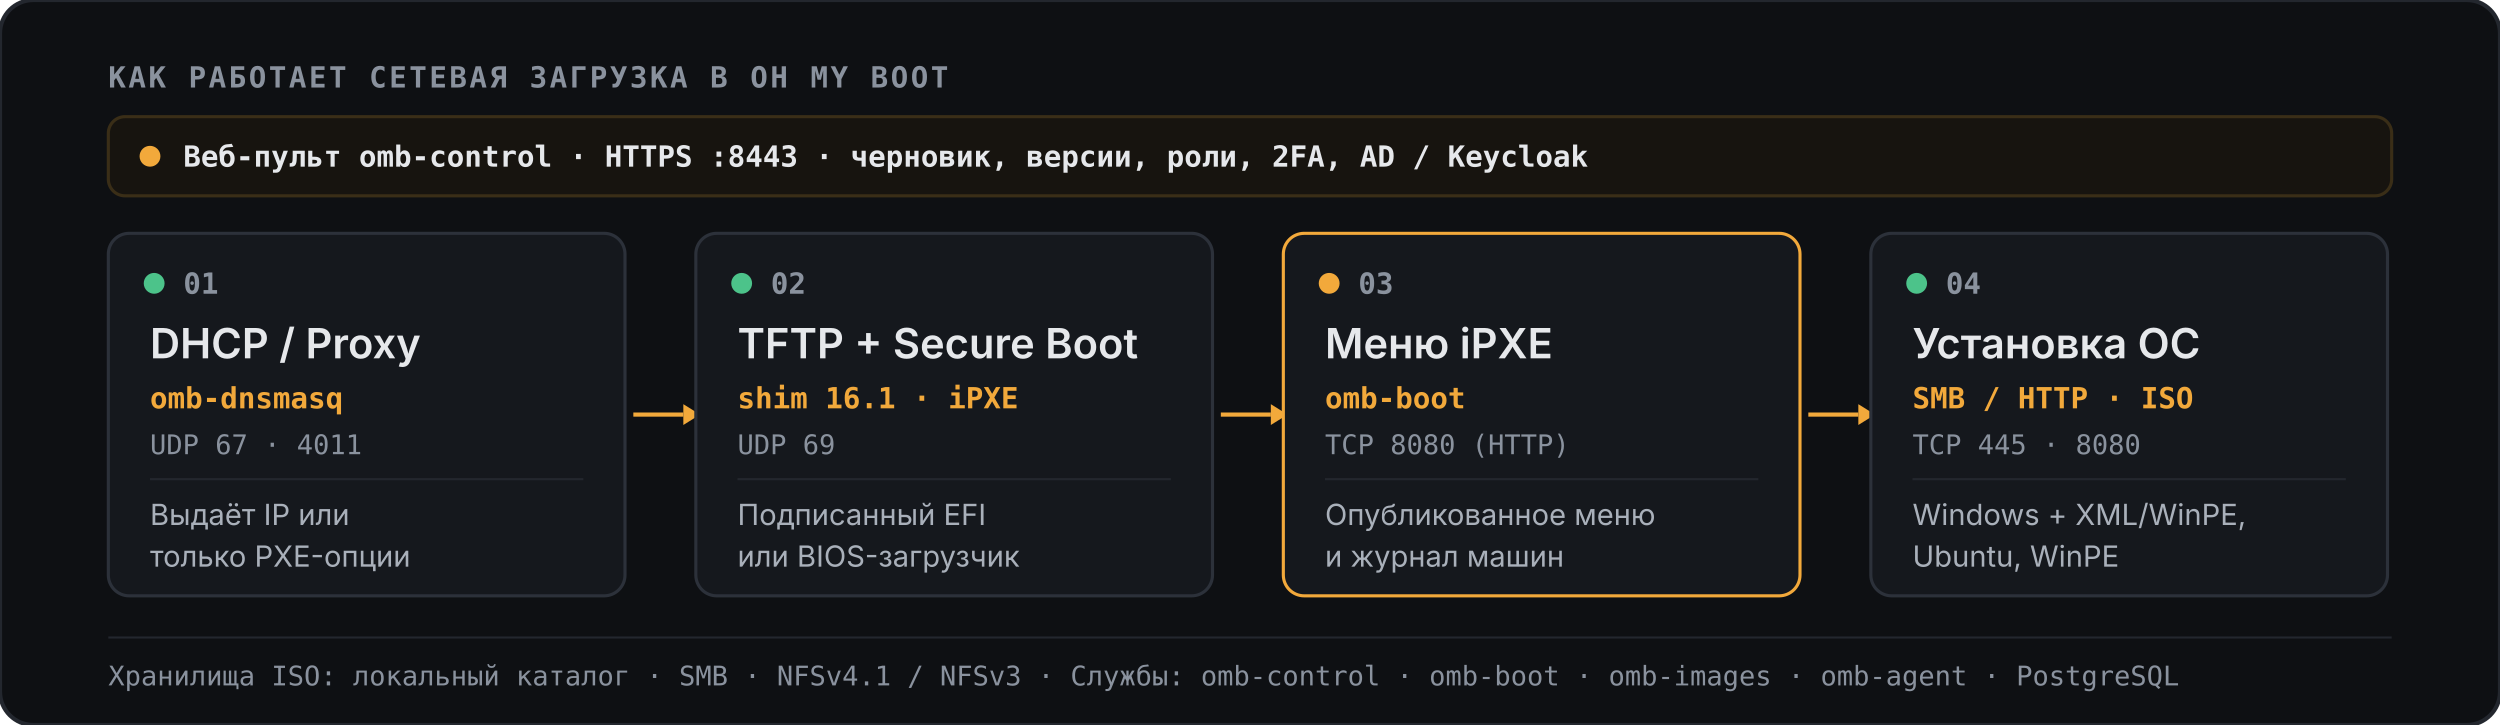
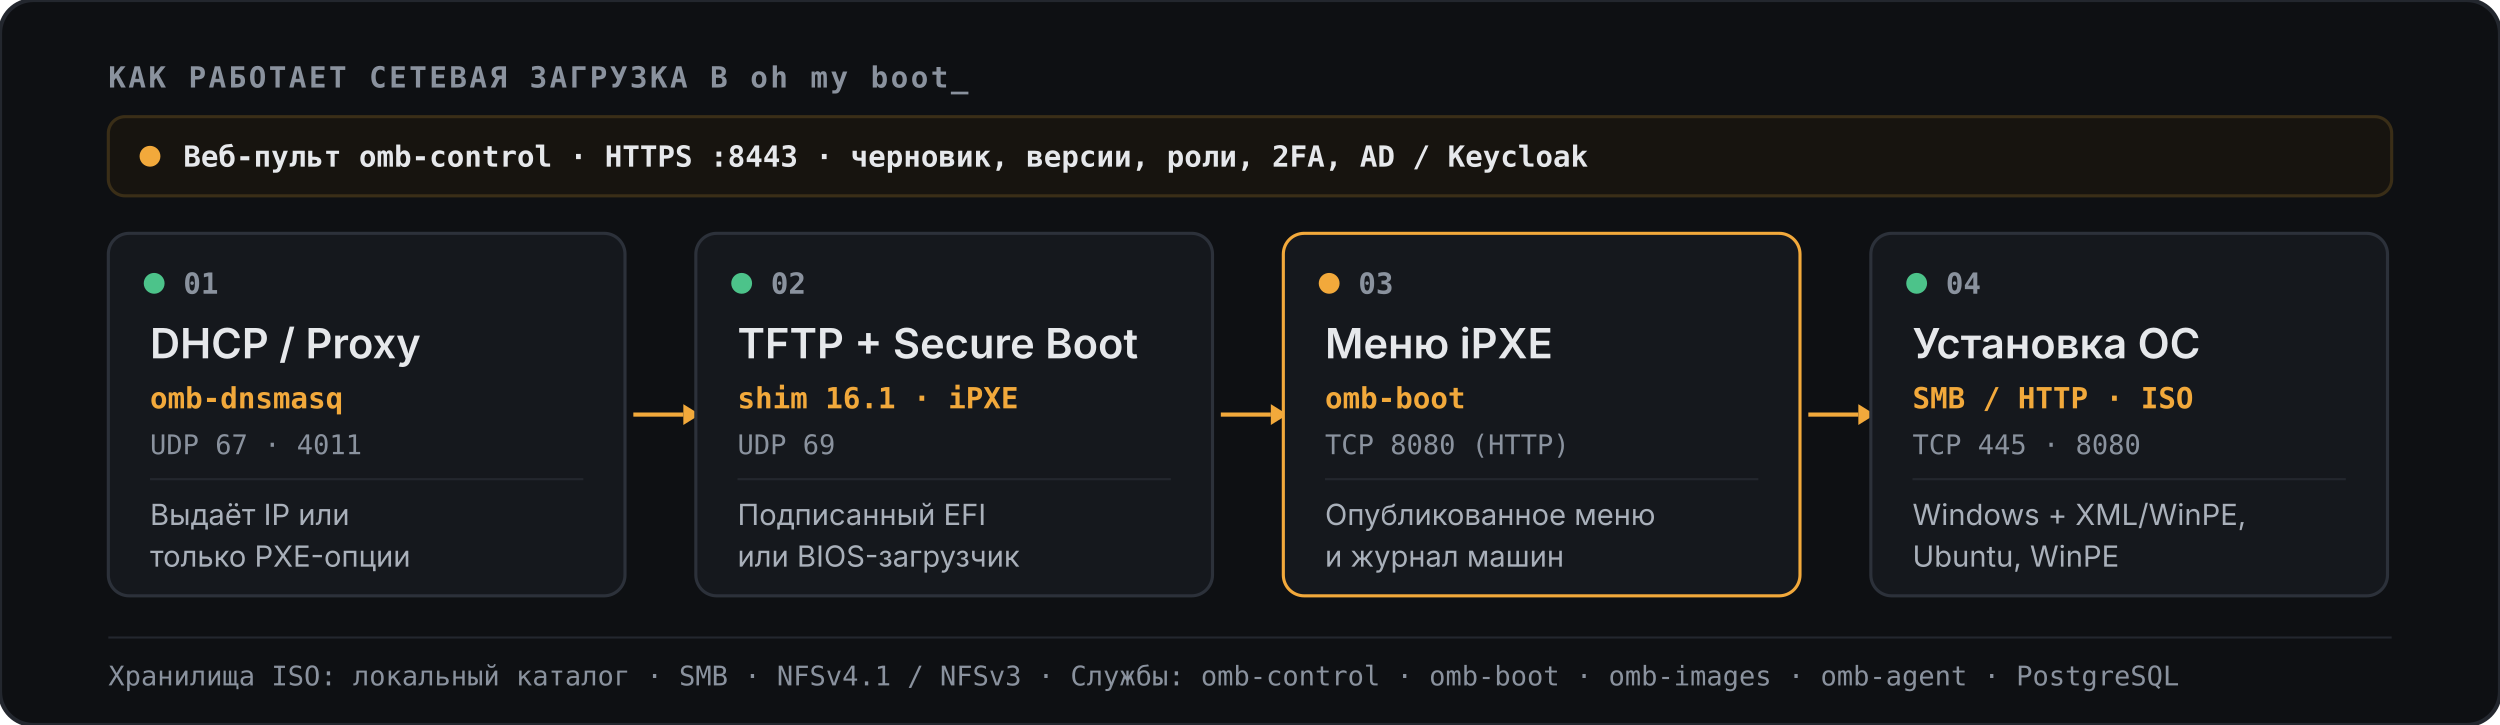
<svg xmlns="http://www.w3.org/2000/svg" width="1200" height="348" viewBox="0 0 1200 348" role="img" aria-labelledby="title desc">
  <rect width="1200" height="348" rx="16" fill="#0E1013" stroke="#23272E" stroke-width="2" />
-   <text x="52" y="42" font-family="ui-monospace, SFMono-Regular, Menlo, Consolas, monospace" font-size="14" font-weight="700" letter-spacing="1.2" fill="#8A929E">КАК РАБОТАЕТ СЕТЕВАЯ ЗАГРУЗКА В OH MY BOOT</text>
+   <text x="52" y="42" font-family="ui-monospace, SFMono-Regular, Menlo, Consolas, monospace" font-size="14" font-weight="700" letter-spacing="1.2" fill="#8A929E">КАК РАБОТАЕТ СЕТЕВАЯ ЗАГРУЗКА В oh my boot_</text>
  <g transform="translate(52 56)">
    <rect width="1096" height="38" rx="8" fill="#17140F" stroke="#3A2E17" stroke-width="1.5" />
    <circle cx="20" cy="19" r="5" fill="#F2A93B" />
    <text x="36" y="24" font-family="ui-monospace, SFMono-Regular, Menlo, Consolas, monospace" font-size="14" font-weight="600" fill="#E6E8EB">Веб-пульт omb-control · HTTPS :8443 · черновик, версии, роли, 2FA, AD / Keycloak</text>
  </g>
  <g transform="translate(52 112)">
    <rect width="248" height="174" rx="10" fill="#15181D" stroke="#2C313A" stroke-width="1.5" />
    <circle cx="22" cy="24" r="5" fill="#4CC38A" />
    <text x="36" y="29" font-family="ui-monospace, SFMono-Regular, Menlo, Consolas, monospace" font-size="14" font-weight="700" fill="#8A929E">01</text>
    <text x="20" y="60" font-family="-apple-system, BlinkMacSystemFont, 'Segoe UI', system-ui, sans-serif" font-size="20" font-weight="600" fill="#E6E8EB">DHCP / Proxy</text>
    <text x="20" y="84" font-family="ui-monospace, SFMono-Regular, Menlo, Consolas, monospace" font-size="14" font-weight="600" fill="#F2A93B">omb-dnsmasq</text>
    <text x="20" y="106" font-family="ui-monospace, SFMono-Regular, Menlo, Consolas, monospace" font-size="13" fill="#8A929E">UDP 67 · 4011</text>
    <line x1="20" y1="118" x2="228" y2="118" stroke="#23272E" stroke-width="1" />
    <text x="20" y="140" font-family="-apple-system, BlinkMacSystemFont, 'Segoe UI', system-ui, sans-serif" font-size="14" fill="#A9B0BA">Выдаёт IP или</text>
    <text x="20" y="160" font-family="-apple-system, BlinkMacSystemFont, 'Segoe UI', system-ui, sans-serif" font-size="14" fill="#A9B0BA">только PXE-опции</text>
  </g>
  <line x1="304" y1="199" x2="328" y2="199" stroke="#F2A93B" stroke-width="2" />
  <polygon points="328,194 336,199 328,204" fill="#F2A93B" />
  <g transform="translate(334 112)">
    <rect width="248" height="174" rx="10" fill="#15181D" stroke="#2C313A" stroke-width="1.5" />
    <circle cx="22" cy="24" r="5" fill="#4CC38A" />
    <text x="36" y="29" font-family="ui-monospace, SFMono-Regular, Menlo, Consolas, monospace" font-size="14" font-weight="700" fill="#8A929E">02</text>
    <text x="20" y="60" font-family="-apple-system, BlinkMacSystemFont, 'Segoe UI', system-ui, sans-serif" font-size="20" font-weight="600" fill="#E6E8EB">TFTP + Secure Boot</text>
    <text x="20" y="84" font-family="ui-monospace, SFMono-Regular, Menlo, Consolas, monospace" font-size="14" font-weight="600" fill="#F2A93B">shim 16.1 · iPXE</text>
    <text x="20" y="106" font-family="ui-monospace, SFMono-Regular, Menlo, Consolas, monospace" font-size="13" fill="#8A929E">UDP 69</text>
    <line x1="20" y1="118" x2="228" y2="118" stroke="#23272E" stroke-width="1" />
    <text x="20" y="140" font-family="-apple-system, BlinkMacSystemFont, 'Segoe UI', system-ui, sans-serif" font-size="14" fill="#A9B0BA">Подписанный EFI</text>
    <text x="20" y="160" font-family="-apple-system, BlinkMacSystemFont, 'Segoe UI', system-ui, sans-serif" font-size="14" fill="#A9B0BA">или BIOS-загрузчик</text>
  </g>
  <line x1="586" y1="199" x2="610" y2="199" stroke="#F2A93B" stroke-width="2" />
  <polygon points="610,194 618,199 610,204" fill="#F2A93B" />
  <g transform="translate(616 112)">
    <rect width="248" height="174" rx="10" fill="#15181D" stroke="#F2A93B" stroke-width="1.5" />
    <circle cx="22" cy="24" r="5" fill="#F2A93B" />
    <text x="36" y="29" font-family="ui-monospace, SFMono-Regular, Menlo, Consolas, monospace" font-size="14" font-weight="700" fill="#8A929E">03</text>
    <text x="20" y="60" font-family="-apple-system, BlinkMacSystemFont, 'Segoe UI', system-ui, sans-serif" font-size="20" font-weight="600" fill="#E6E8EB">Меню iPXE</text>
    <text x="20" y="84" font-family="ui-monospace, SFMono-Regular, Menlo, Consolas, monospace" font-size="14" font-weight="600" fill="#F2A93B">omb-boot</text>
    <text x="20" y="106" font-family="ui-monospace, SFMono-Regular, Menlo, Consolas, monospace" font-size="13" fill="#8A929E">TCP 8080 (HTTP)</text>
    <line x1="20" y1="118" x2="228" y2="118" stroke="#23272E" stroke-width="1" />
    <text x="20" y="140" font-family="-apple-system, BlinkMacSystemFont, 'Segoe UI', system-ui, sans-serif" font-size="14" fill="#A9B0BA">Опубликованное меню</text>
    <text x="20" y="160" font-family="-apple-system, BlinkMacSystemFont, 'Segoe UI', system-ui, sans-serif" font-size="14" fill="#A9B0BA">и журнал машин</text>
  </g>
  <line x1="868" y1="199" x2="892" y2="199" stroke="#F2A93B" stroke-width="2" />
  <polygon points="892,194 900,199 892,204" fill="#F2A93B" />
  <g transform="translate(898 112)">
    <rect width="248" height="174" rx="10" fill="#15181D" stroke="#2C313A" stroke-width="1.5" />
    <circle cx="22" cy="24" r="5" fill="#4CC38A" />
    <text x="36" y="29" font-family="ui-monospace, SFMono-Regular, Menlo, Consolas, monospace" font-size="14" font-weight="700" fill="#8A929E">04</text>
    <text x="20" y="60" font-family="-apple-system, BlinkMacSystemFont, 'Segoe UI', system-ui, sans-serif" font-size="20" font-weight="600" fill="#E6E8EB">Установка ОС</text>
    <text x="20" y="84" font-family="ui-monospace, SFMono-Regular, Menlo, Consolas, monospace" font-size="14" font-weight="600" fill="#F2A93B">SMB / HTTP · ISO</text>
    <text x="20" y="106" font-family="ui-monospace, SFMono-Regular, Menlo, Consolas, monospace" font-size="13" fill="#8A929E">TCP 445 · 8080</text>
    <line x1="20" y1="118" x2="228" y2="118" stroke="#23272E" stroke-width="1" />
    <text x="20" y="140" font-family="-apple-system, BlinkMacSystemFont, 'Segoe UI', system-ui, sans-serif" font-size="14" fill="#A9B0BA">Windows + XML/WinPE,</text>
    <text x="20" y="160" font-family="-apple-system, BlinkMacSystemFont, 'Segoe UI', system-ui, sans-serif" font-size="14" fill="#A9B0BA">Ubuntu, WinPE</text>
  </g>
  <line x1="52" y1="306" x2="1148" y2="306" stroke="#23272E" stroke-width="1" />
  <text x="52" y="329" font-family="ui-monospace, SFMono-Regular, Menlo, Consolas, monospace" font-size="13" fill="#8A929E">Хранилища ISO: локальный каталог · SMB · NFSv4.1 / NFSv3   ·   Службы: omb-control · omb-boot · omb-images · omb-agent · PostgreSQL</text>
</svg>
